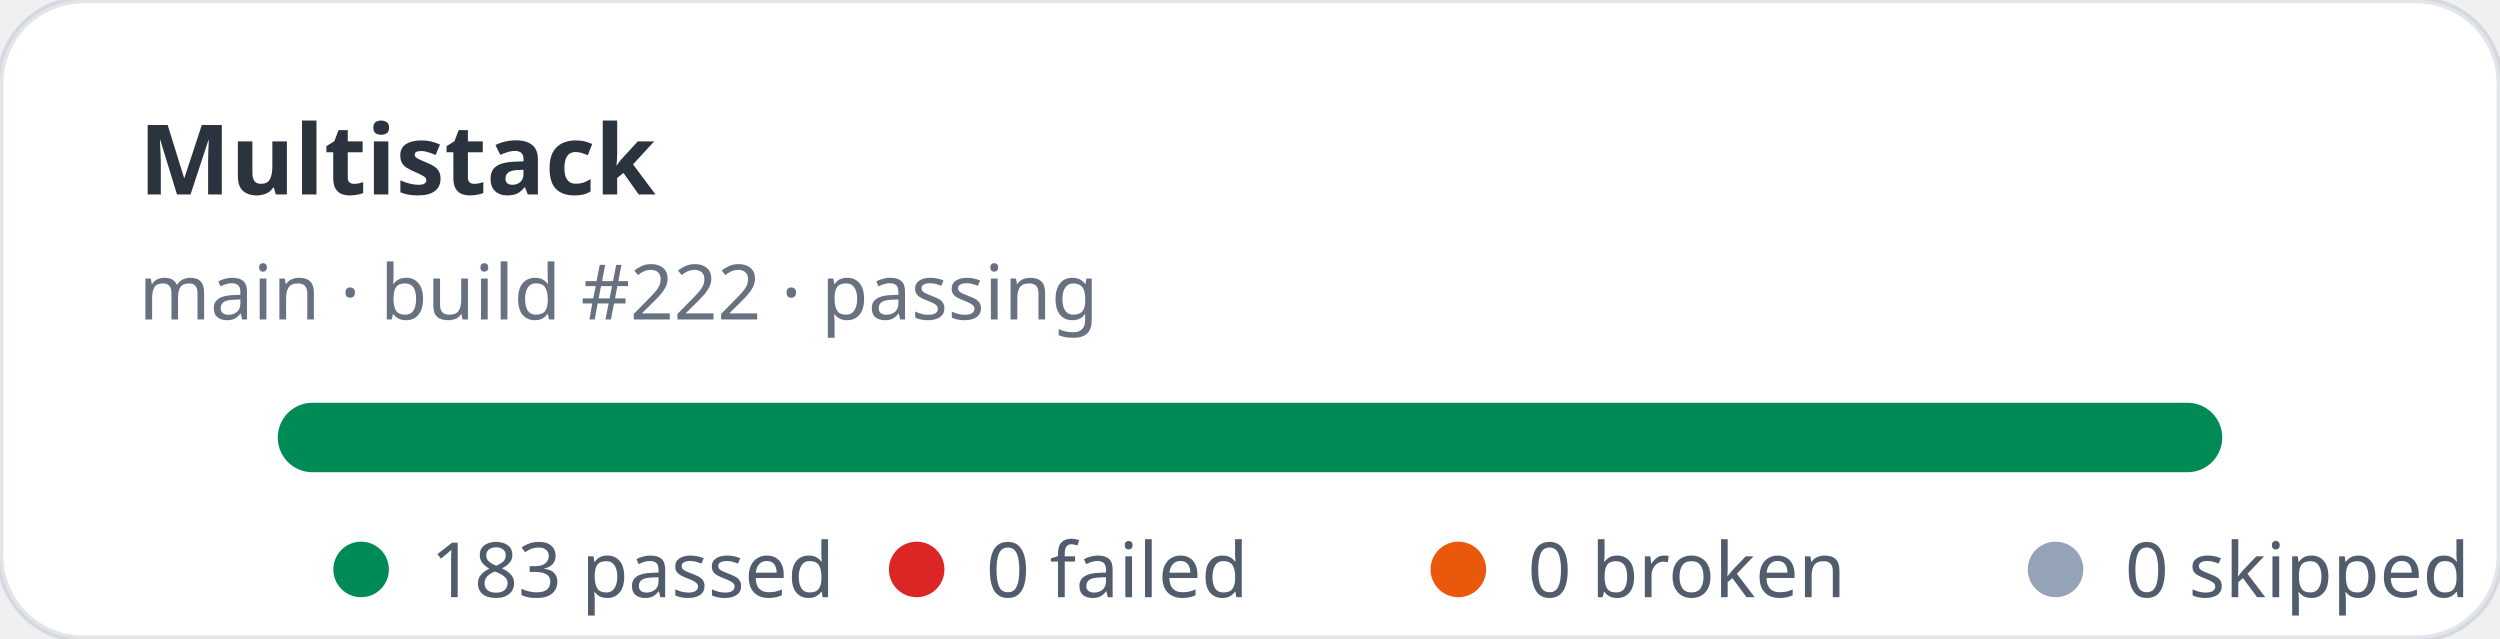
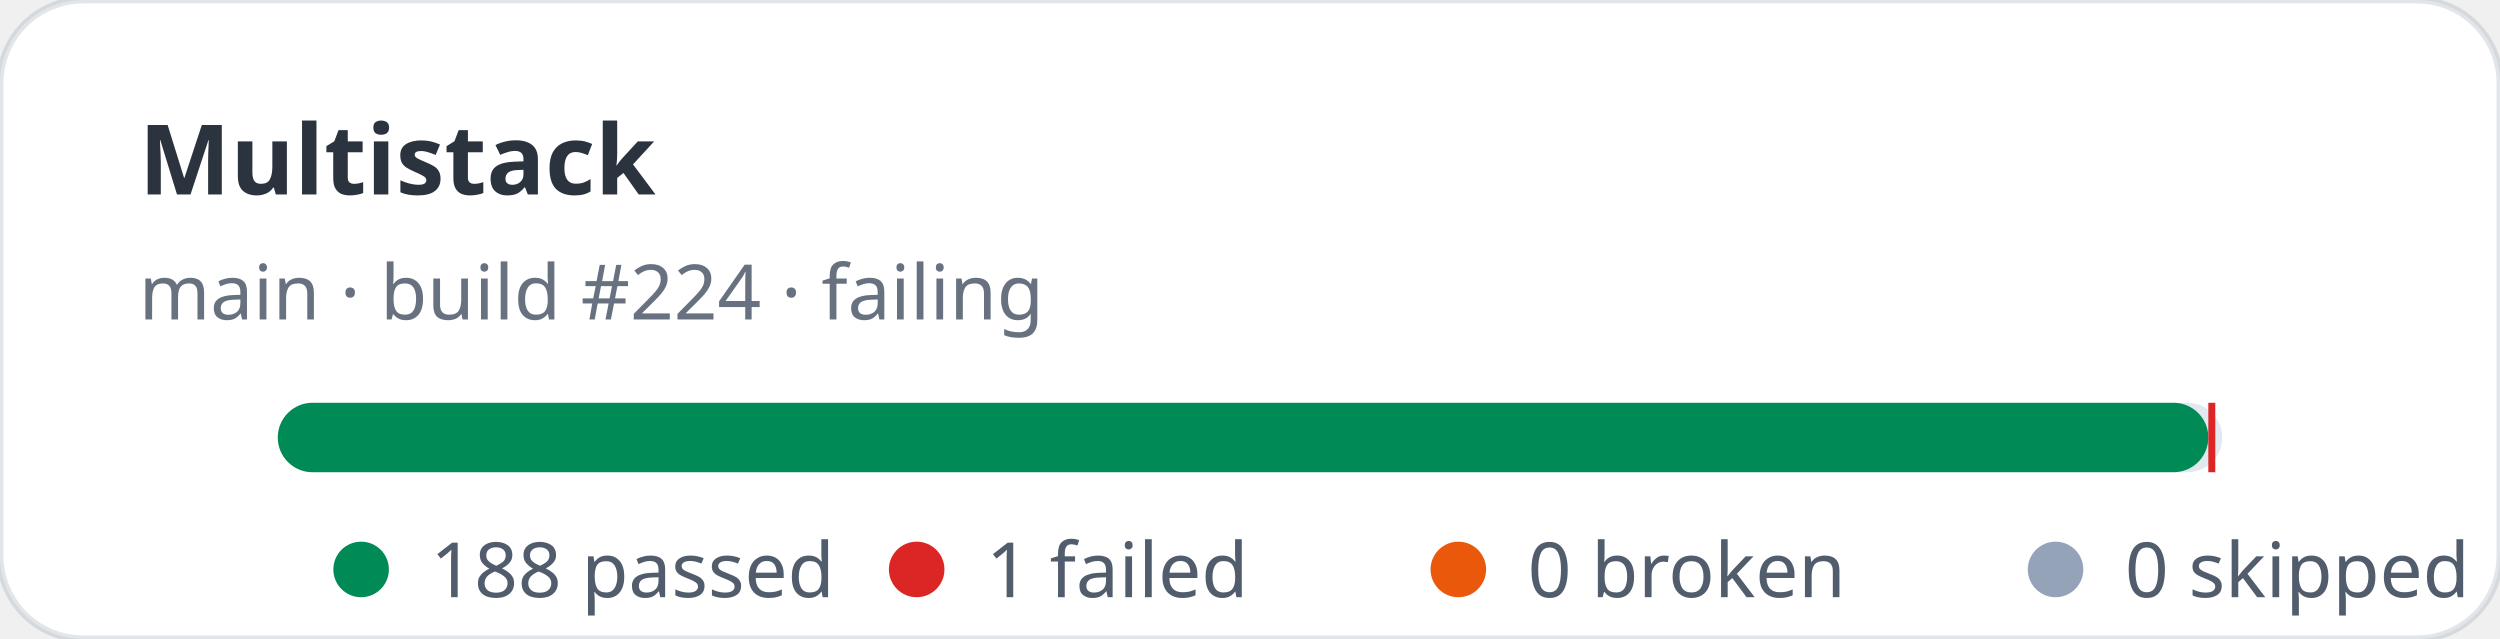
- <svg xmlns="http://www.w3.org/2000/svg" width="360" height="92" viewBox="0 0 360 92" role="img" aria-label="Multistack stats: 183 passed, 0 failed">
+ <svg xmlns="http://www.w3.org/2000/svg" width="360" height="92" viewBox="0 0 360 92" role="img" aria-label="Multistack stats: 188 passed, 1 failed">
  <rect width="360" height="92" rx="12" fill="#ffffff" stroke="rgba(11,48,86,0.12)" />
  <text x="20" y="28" fill="rgba(1,10,24,0.83)" font-family="ui-sans-serif,system-ui,sans-serif" font-size="14" font-weight="700">Multistack</text>
-   <text x="20" y="46" fill="rgba(2,19,44,0.6)" font-family="ui-sans-serif,system-ui,sans-serif" font-size="11">main · build #222 · passing</text>
+   <text x="20" y="46" fill="rgba(2,19,44,0.6)" font-family="ui-sans-serif,system-ui,sans-serif" font-size="11">main · build #224 · failing</text>
  <rect x="40" y="58" width="280" height="10" rx="5" fill="#e2e8f0" />
-   <rect x="40" y="58" width="280" height="10" rx="5" fill="#008a56" />
+   <rect x="40" y="58" width="278" height="10" rx="5" fill="#008a56" />
+   <rect x="318" y="58" width="1" height="10" fill="#dc2626" />
  <g font-family="ui-sans-serif,system-ui,sans-serif" font-size="11" fill="rgba(1,18,40,0.68)">
    <circle cx="52" cy="82" r="4" fill="#008a56" />
-     <text x="62" y="86">183 passed</text>
+     <text x="62" y="86">188 passed</text>
    <circle cx="132" cy="82" r="4" fill="#dc2626" />
-     <text x="142" y="86">0 failed</text>
+     <text x="142" y="86">1 failed</text>
    <circle cx="210" cy="82" r="4" fill="#ea580c" />
    <text x="220" y="86">0 broken</text>
    <circle cx="296" cy="82" r="4" fill="#94a3b8" />
    <text x="306" y="86">0 skipped</text>
  </g>
</svg>
